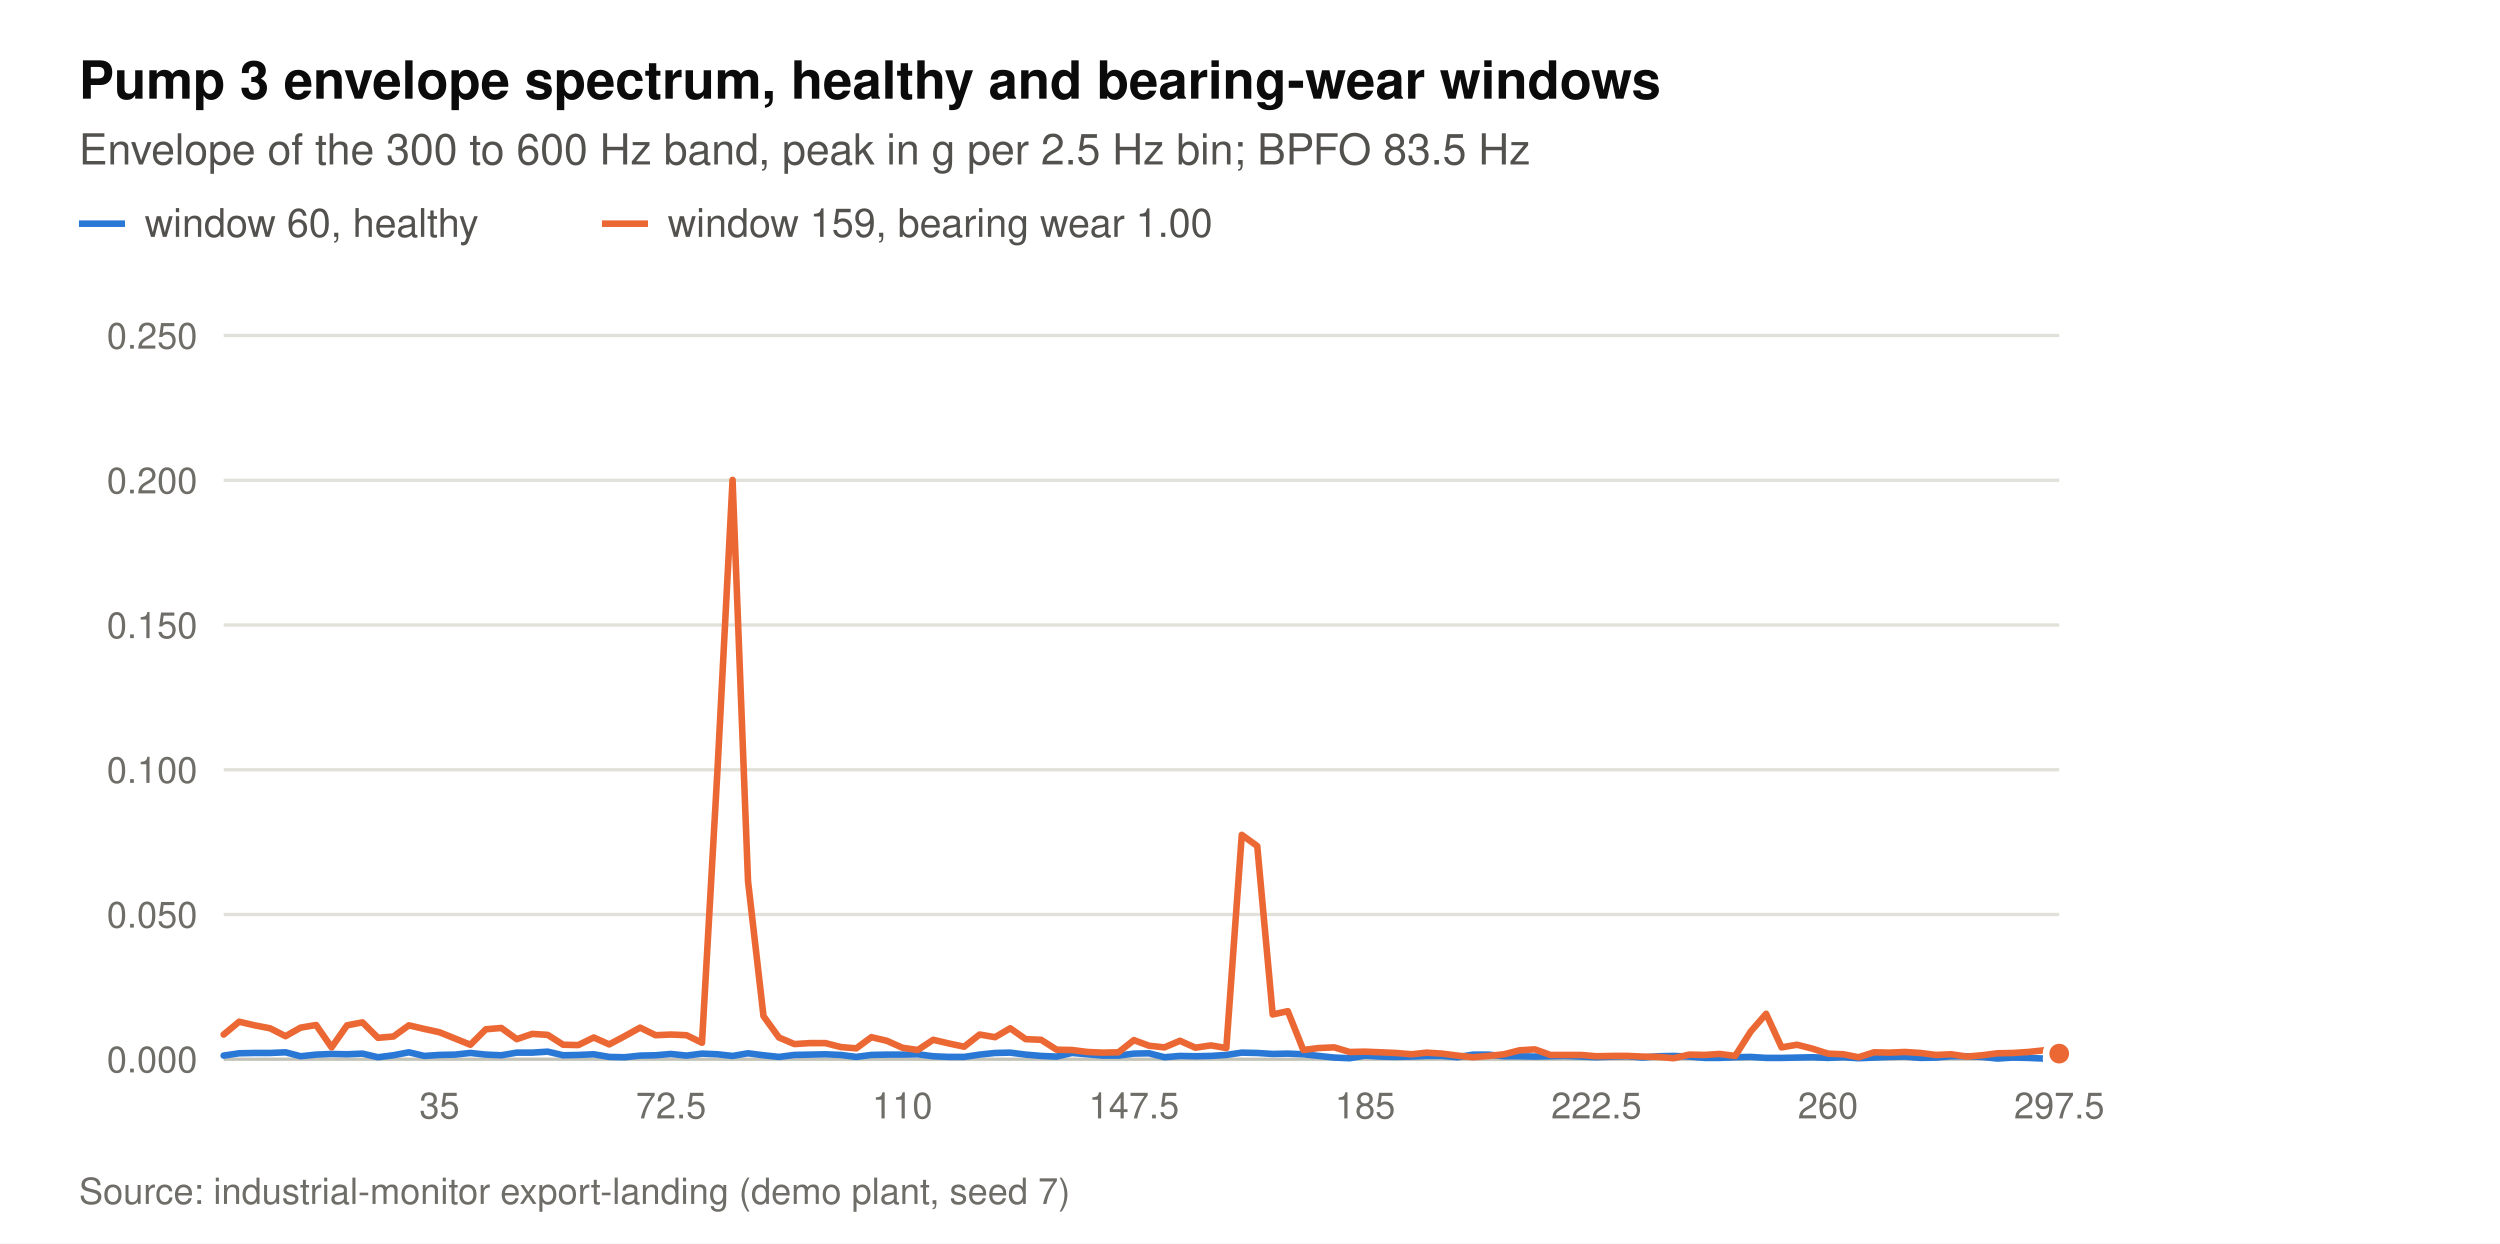
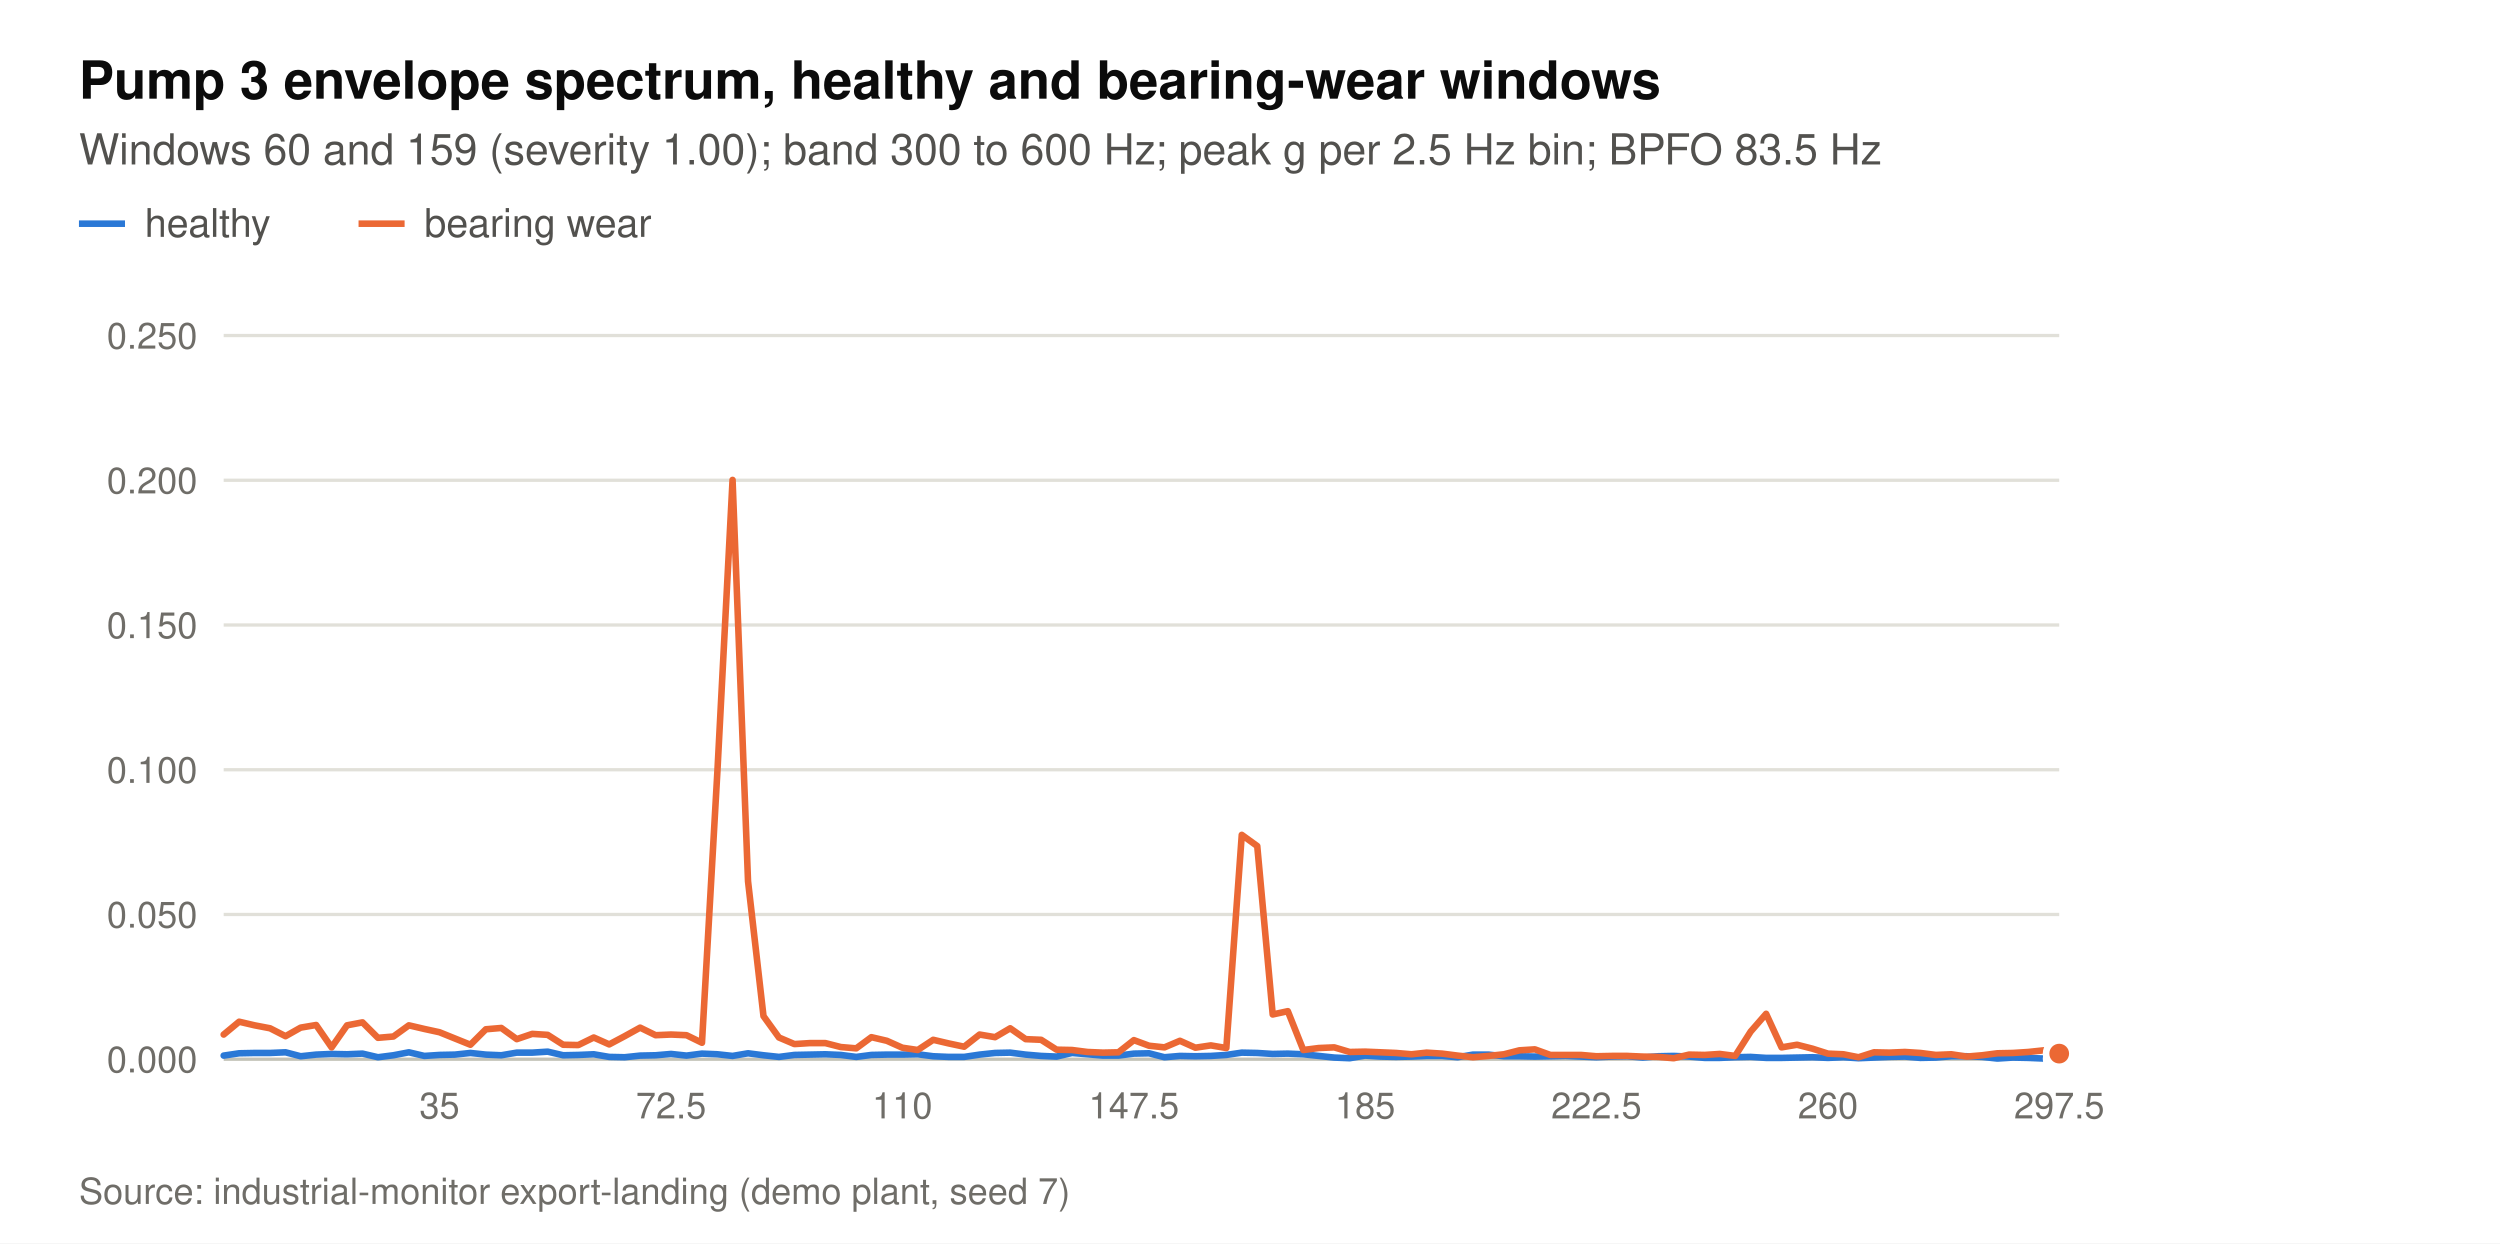
<svg xmlns="http://www.w3.org/2000/svg" viewBox="0 0 760 378" width="760" height="378" font-family="system-ui, -apple-system, 'Segoe UI', Helvetica, Arial, sans-serif" role="img">
  <rect width="100%" height="100%" fill="#ffffff" />
  <text x="24.0" y="30.0" font-size="16" font-weight="600" fill="#0b0b0b" text-anchor="start">Pump 3 envelope spectrum, healthy and bearing-wear windows</text>
-   <text x="24.0" y="50.0" font-size="13" font-weight="400" fill="#52514e" text-anchor="start">Envelope of the 300 to 600 Hz band, peak in g per 2.5 Hz bin; BPFO 83.5 Hz</text>
+   <text x="24.0" y="50.0" font-size="13" font-weight="400" fill="#52514e" text-anchor="start">Windows 60 and 159 (severity 1.00); band 300 to 600 Hz; peak g per 2.5 Hz bin; BPFO 83.5 Hz</text>
  <line x1="24.0" y1="68.0" x2="38.0" y2="68.0" stroke="#2a78d6" stroke-width="2" />
-   <text x="44.0" y="72.0" font-size="12" font-weight="400" fill="#52514e" text-anchor="start">window 60, healthy</text>
-   <line x1="183.0" y1="68.0" x2="197.0" y2="68.0" stroke="#eb6834" stroke-width="2" />
-   <text x="203.0" y="72.0" font-size="12" font-weight="400" fill="#52514e" text-anchor="start">window 159, bearing wear 1.00</text>
+   <text x="44.0" y="72.0" font-size="12" font-weight="400" fill="#52514e" text-anchor="start">healthy</text>
+   <line x1="109.0" y1="68.0" x2="123.0" y2="68.0" stroke="#eb6834" stroke-width="2" />
+   <text x="129.0" y="72.0" font-size="12" font-weight="400" fill="#52514e" text-anchor="start">bearing wear</text>
  <line x1="68.0" y1="322.0" x2="626.0" y2="322.0" stroke="#c3c2b7" stroke-width="1" />
  <text x="60.0" y="326.0" font-size="11" font-weight="400" fill="#6f6d68" text-anchor="end">0.000</text>
  <line x1="68.0" y1="278.0" x2="626.0" y2="278.0" stroke="#e1e0d9" stroke-width="1" />
  <text x="60.0" y="282.0" font-size="11" font-weight="400" fill="#6f6d68" text-anchor="end">0.050</text>
  <line x1="68.0" y1="234.0" x2="626.0" y2="234.0" stroke="#e1e0d9" stroke-width="1" />
  <text x="60.0" y="238.0" font-size="11" font-weight="400" fill="#6f6d68" text-anchor="end">0.100</text>
  <line x1="68.0" y1="190.0" x2="626.0" y2="190.0" stroke="#e1e0d9" stroke-width="1" />
  <text x="60.0" y="194.0" font-size="11" font-weight="400" fill="#6f6d68" text-anchor="end">0.150</text>
  <line x1="68.0" y1="146.0" x2="626.0" y2="146.0" stroke="#e1e0d9" stroke-width="1" />
  <text x="60.0" y="150.0" font-size="11" font-weight="400" fill="#6f6d68" text-anchor="end">0.200</text>
  <line x1="68.0" y1="102.0" x2="626.0" y2="102.0" stroke="#e1e0d9" stroke-width="1" />
  <text x="60.0" y="106.0" font-size="11" font-weight="400" fill="#6f6d68" text-anchor="end">0.250</text>
  <text x="133.6" y="340.0" font-size="11" font-weight="400" fill="#6f6d68" text-anchor="middle">35</text>
  <text x="204.0" y="340.0" font-size="11" font-weight="400" fill="#6f6d68" text-anchor="middle">72.5</text>
  <text x="274.3" y="340.0" font-size="11" font-weight="400" fill="#6f6d68" text-anchor="middle">110</text>
  <text x="344.7" y="340.0" font-size="11" font-weight="400" fill="#6f6d68" text-anchor="middle">147.5</text>
  <text x="415.0" y="340.0" font-size="11" font-weight="400" fill="#6f6d68" text-anchor="middle">185</text>
  <text x="485.3" y="340.0" font-size="11" font-weight="400" fill="#6f6d68" text-anchor="middle">222.5</text>
  <text x="555.7" y="340.0" font-size="11" font-weight="400" fill="#6f6d68" text-anchor="middle">260</text>
  <text x="626.0" y="340.0" font-size="11" font-weight="400" fill="#6f6d68" text-anchor="middle">297.5</text>
  <polyline points="68.0,320.9 72.7,320.2 77.4,320.1 82.1,320.1 86.8,319.9 91.4,321.1 96.1,320.6 100.8,320.4 105.5,320.5 110.2,320.3 114.9,321.4 119.6,320.8 124.3,319.9 129.0,321.0 133.6,320.7 138.3,320.6 143.0,320.1 147.7,320.6 152.4,320.8 157.1,320.0 161.8,320.0 166.5,319.7 171.2,320.8 175.8,320.7 180.5,320.5 185.2,321.3 189.9,321.4 194.6,320.9 199.3,320.8 204.0,320.4 208.7,320.9 213.4,320.3 218.1,320.5 222.7,321.0 227.4,320.2 232.1,320.8 236.8,321.3 241.5,320.7 246.2,320.6 250.9,320.5 255.6,320.7 260.3,321.3 264.9,320.7 269.6,320.6 274.3,320.6 279.0,320.5 283.7,321.1 288.4,321.3 293.1,321.3 297.8,320.6 302.5,320.1 307.1,320.0 311.8,320.6 316.5,321.0 321.2,321.2 325.9,320.1 330.6,320.5 335.3,320.9 340.0,320.9 344.7,320.3 349.3,320.2 354.0,321.4 358.7,321.0 363.4,321.1 368.1,321.0 372.8,320.7 377.5,320.0 382.2,320.1 386.9,320.4 391.5,320.3 396.2,320.5 400.9,321.0 405.6,321.5 410.3,321.7 415.0,320.9 419.7,321.2 424.4,321.3 429.1,321.2 433.7,321.0 438.4,321.0 443.1,321.4 447.8,320.6 452.5,320.6 457.2,321.1 461.9,321.1 466.6,321.2 471.3,321.1 475.9,321.0 480.6,321.2 485.3,321.4 490.0,321.2 494.7,321.1 499.4,321.5 504.1,321.1 508.8,321.0 513.5,321.2 518.2,321.6 522.8,321.6 527.5,321.4 532.2,321.3 536.9,321.6 541.6,321.6 546.3,321.5 551.0,321.4 555.7,321.6 560.4,321.4 565.0,321.7 569.7,321.5 574.4,321.3 579.1,321.2 583.8,321.6 588.5,321.5 593.2,321.1 597.9,321.1 602.6,321.3 607.2,321.8 611.9,321.5 616.6,321.6 621.3,321.8 626.0,321.9" fill="none" stroke="#2a78d6" stroke-width="2" stroke-linejoin="round" stroke-linecap="round" />
  <circle cx="626.0" cy="321.9" r="4" fill="#2a78d6" stroke="#ffffff" stroke-width="2" />
  <polyline points="68.0,314.5 72.7,310.6 77.4,311.7 82.1,312.6 86.8,315.0 91.4,312.4 96.1,311.6 100.8,318.4 105.5,311.7 110.2,310.8 114.9,315.5 119.6,315.1 124.3,311.7 129.0,312.8 133.6,313.8 138.3,315.7 143.0,317.6 147.7,312.9 152.4,312.5 157.1,315.9 161.8,314.3 166.5,314.6 171.2,317.6 175.8,317.7 180.5,315.4 185.2,317.5 189.9,315.0 194.6,312.4 199.3,314.7 204.0,314.5 208.7,314.7 213.4,317.0 218.1,234.3 222.7,145.9 227.4,267.9 232.1,308.9 236.8,315.4 241.5,317.4 246.2,317.1 250.9,317.1 255.6,318.3 260.3,318.7 264.9,315.3 269.6,316.4 274.3,318.5 279.0,319.2 283.7,316.1 288.4,317.2 293.1,318.2 297.8,314.5 302.5,315.3 307.1,312.6 311.8,315.9 316.5,316.1 321.2,319.1 325.9,319.2 330.6,319.8 335.3,320.0 340.0,319.9 344.7,316.2 349.3,317.9 354.0,318.4 358.7,316.4 363.4,318.5 368.1,317.8 372.8,318.6 377.5,253.8 382.2,257.2 386.9,308.4 391.5,307.4 396.2,319.2 400.9,318.6 405.6,318.4 410.3,319.8 415.0,319.7 419.7,319.9 424.4,320.1 429.1,320.5 433.7,320.0 438.4,320.3 443.1,320.9 447.8,321.4 452.5,321.0 457.2,320.5 461.9,319.3 466.6,319.0 471.3,320.7 475.9,320.7 480.6,320.7 485.3,321.1 490.0,321.0 494.7,321.0 499.4,321.2 504.1,321.3 508.8,321.7 513.5,320.6 518.2,320.7 522.8,320.4 527.5,321.0 532.2,313.6 536.9,308.2 541.6,318.4 546.3,317.6 551.0,318.8 555.7,320.3 560.4,320.5 565.0,321.4 569.7,319.9 574.4,320.0 579.1,319.8 583.8,320.1 588.5,320.7 593.2,320.5 597.9,321.2 602.6,320.8 607.2,320.2 611.9,320.1 616.6,319.8 621.3,319.3 626.0,320.3" fill="none" stroke="#eb6834" stroke-width="2" stroke-linejoin="round" stroke-linecap="round" />
  <circle cx="626.0" cy="320.3" r="4" fill="#eb6834" stroke="#ffffff" stroke-width="2" />
  <text x="24.0" y="366.0" font-size="11" font-weight="400" fill="#6f6d68" text-anchor="start">Source: industrial-monitor export-landing (demo plant, seed 7)</text>
</svg>
